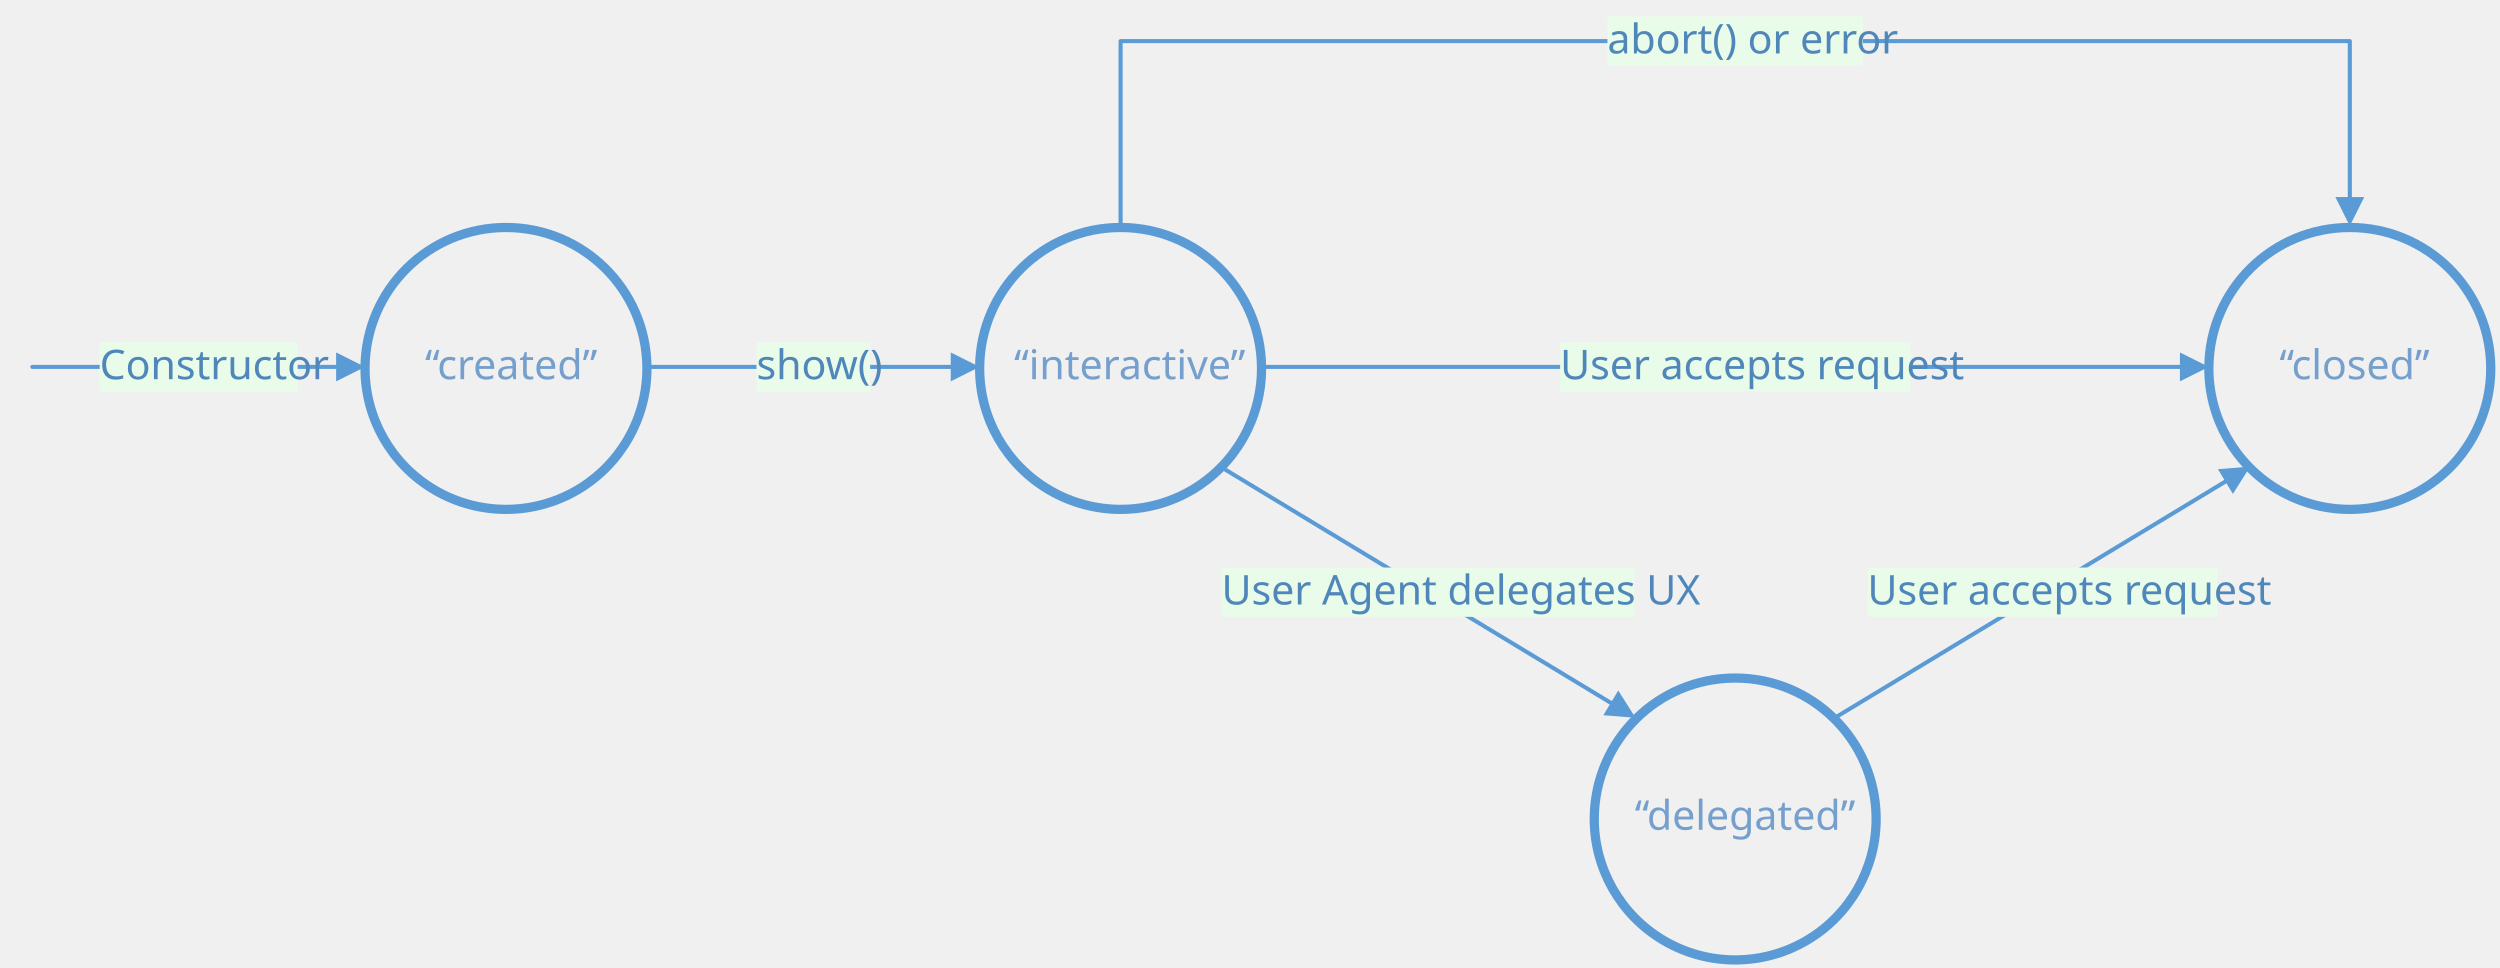
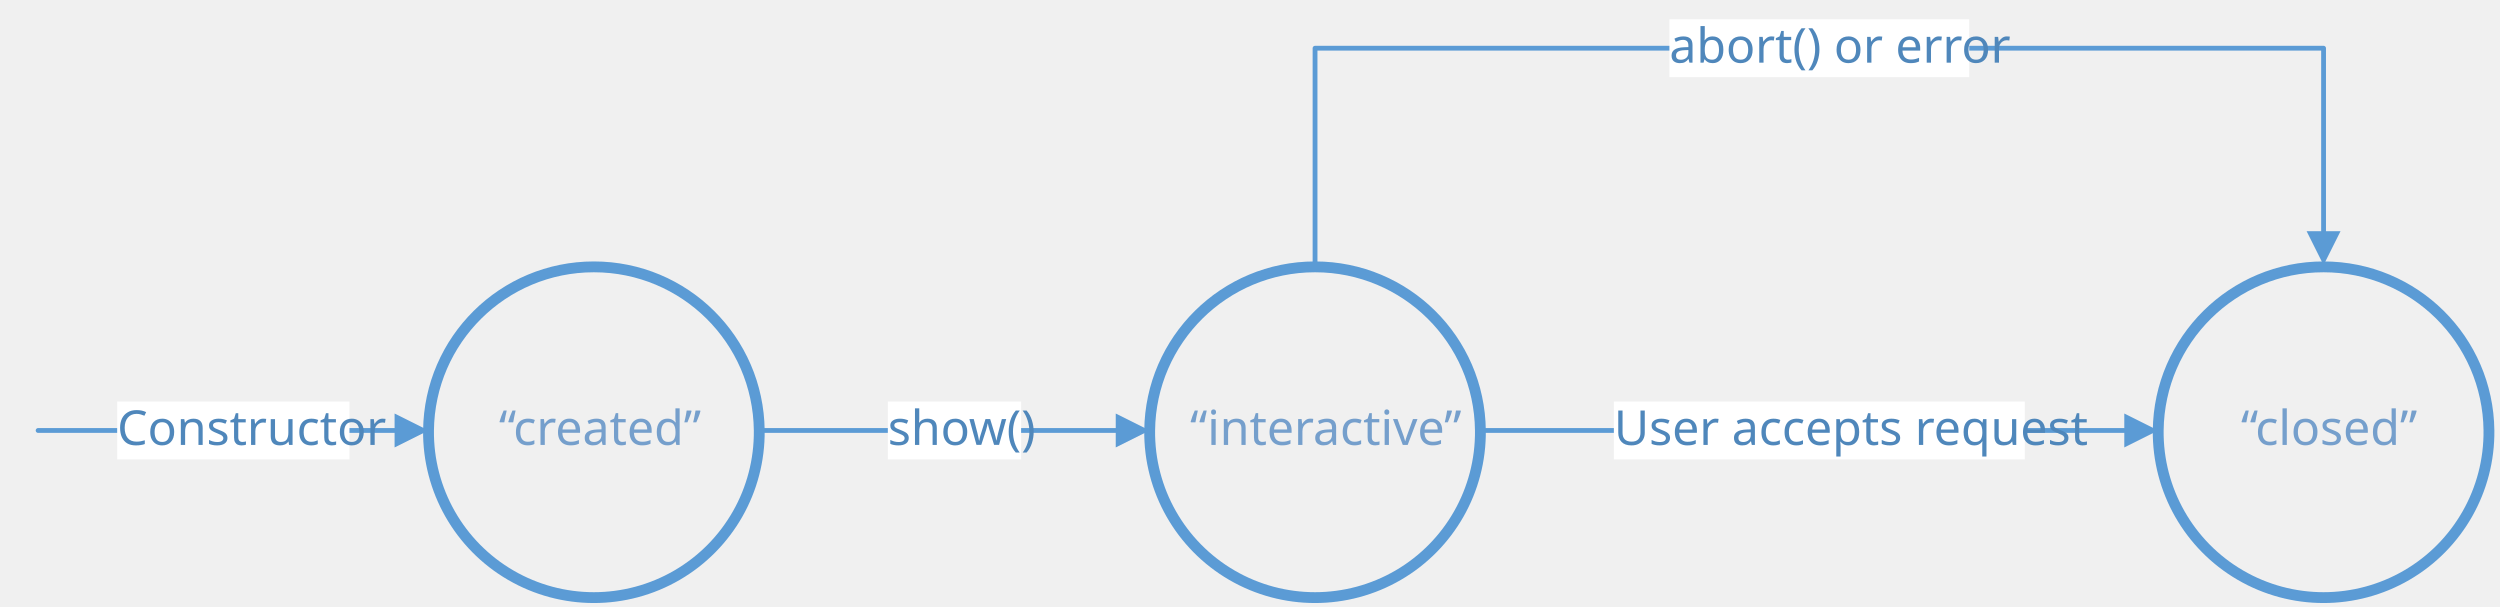
- <svg xmlns="http://www.w3.org/2000/svg" xmlns:xlink="http://www.w3.org/1999/xlink" width="8.453in" height="3.272in" viewBox="0 0 608.621 235.564" xml:space="preserve" color-interpolation-filters="sRGB" class="st7">
+ <svg xmlns="http://www.w3.org/2000/svg" xmlns:xlink="http://www.w3.org/1999/xlink" width="7.203in" height="1.748in" viewBox="0 0 518.625 125.877" xml:space="preserve" color-interpolation-filters="sRGB" class="st7">
  <style type="text/css">
	
		.st1 {fill:none;stroke:#5b9bd5;stroke-width:2.25}
		.st2 {fill:#759fcc;font-family:Calibri;font-size:0.833em}
- 		.st3 {marker-end:url(#mrkr4-18);stroke:#5b9bd5;stroke-linecap:round;stroke-linejoin:round;stroke-width:1}
+ 		.st3 {marker-end:url(#mrkr4-15);stroke:#5b9bd5;stroke-linecap:round;stroke-linejoin:round;stroke-width:1}
		.st4 {fill:#5b9bd5;fill-opacity:1;stroke:#5b9bd5;stroke-opacity:1;stroke-width:0.284}
- 		.st5 {fill:#e9fbe9;stroke:none;stroke-linecap:butt;stroke-width:7.2}
+ 		.st5 {fill:#ffffff;stroke:none;stroke-linecap:butt;stroke-width:7.2}
		.st6 {fill:#4f87bb;font-family:Calibri;font-size:0.833em}
		.st7 {fill:none;fill-rule:evenodd;font-size:12px;overflow:visible;stroke-linecap:square;stroke-miterlimit:3}
	
	</style>
  <defs id="Markers">
    <g id="lend4">
      <path d="M 2 1 L 0 0 L 2 -1 L 2 1 " style="stroke:none" />
    </g>
-     <marker id="mrkr4-18" class="st4" refX="-7.04" orient="auto" markerUnits="strokeWidth" overflow="visible">
+     <marker id="mrkr4-15" class="st4" refX="-7.04" orient="auto" markerUnits="strokeWidth" overflow="visible">
      <use xlink:href="#lend4" transform="scale(-3.52,-3.52) " />
    </marker>
  </defs>
  <g>
-     <g id="shape1-1" transform="translate(88.871,-111.938)">
-       <path d="M0 201.25 A34.312 34.312 0 0 1 68.62 201.25 A34.312 34.312 0 1 1 0 201.25 Z" class="st1" />
-       <text x="14.6" y="204.25" class="st2">“created”</text>
+     <g id="shape1-1" transform="translate(88.871,-2.25)">
+       <path d="M0 91.56 A34.312 34.312 0 0 1 68.62 91.56 A34.312 34.312 0 1 1 0 91.56 Z" class="st1" />
+       <text x="14.6" y="94.56" class="st2">“created”</text>
    </g>
-     <g id="shape2-4" transform="translate(238.496,-111.938)">
-       <path d="M0 201.25 A34.312 34.312 0 0 1 68.62 201.25 A34.312 34.312 0 1 1 0 201.25 Z" class="st1" />
-       <text x="8.37" y="204.25" class="st2">“interactive”</text>
+     <g id="shape2-4" transform="translate(238.496,-2.25)">
+       <path d="M0 91.56 A34.312 34.312 0 0 1 68.62 91.56 A34.312 34.312 0 1 1 0 91.56 Z" class="st1" />
+       <text x="8.37" y="94.56" class="st2">“interactive”</text>
    </g>
-     <g id="shape4-7" transform="translate(537.746,-111.938)">
-       <path d="M0 201.25 A34.312 34.312 0 0 1 68.62 201.25 A34.312 34.312 0 1 1 0 201.25 Z" class="st1" />
-       <text x="17.16" y="204.25" class="st2">“closed”</text>
+     <g id="shape4-7" transform="translate(447.75,-2.25)">
+       <path d="M0 91.56 A34.312 34.312 0 0 1 68.62 91.56 A34.312 34.312 0 1 1 0 91.56 Z" class="st1" />
+       <text x="17.16" y="94.56" class="st2">“closed”</text>
    </g>
-     <g id="shape6-10" transform="translate(388.121,-2.25)">
-       <path d="M0 201.25 A34.312 34.312 0 0 1 68.62 201.25 A34.312 34.312 0 1 1 0 201.25 Z" class="st1" />
-       <text x="9.84" y="204.25" class="st2">“delegated”</text>
+     <g id="shape7-10" transform="translate(157.496,-27.5625)">
+       <path d="M0 116.88 L73.96 116.88" class="st3" />
+       <rect x="26.674" y="110.877" width="27.651" height="12" class="st5" />
+       <text x="26.67" y="119.88" class="st6">show()</text>
    </g>
-     <g id="shape7-13" transform="translate(157.496,-137.25)">
-       <path d="M0 226.56 L73.96 226.56" class="st3" />
-       <rect x="26.674" y="220.565" width="27.651" height="12" class="st5" />
-       <text x="26.67" y="229.56" class="st6">show()</text>
+     <g id="shape15-18" transform="translate(307.121,-27.5625)">
+       <path d="M0 116.88 L133.59 116.88" class="st3" />
+       <rect x="27.687" y="110.877" width="85.255" height="12" class="st5" />
+       <text x="27.69" y="119.88" class="st6">User accepts request</text>
    </g>
-     <g id="shape15-21" transform="translate(307.121,-137.25)">
-       <path d="M0 226.56 L223.58 226.56" class="st3" />
-       <rect x="72.685" y="220.565" width="85.255" height="12" class="st5" />
-       <text x="72.69" y="229.56" class="st6">User accepts request</text>
+     <g id="shape19-25" transform="translate(272.808,-61.875)">
+       <path d="M0 116.88 L0 71.88 L209.25 71.88 L209.25 109.84" class="st3" />
+       <rect x="73.524" y="65.877" width="62.207" height="12" class="st5" />
+       <text x="73.52" y="74.88" class="st6">abort() or error</text>
    </g>
-     <g id="shape16-28" transform="translate(297.074,-121.984)">
-       <path d="M0 235.56 L95.07 293.08" class="st3" />
-       <rect x="0.305" y="260.142" width="100.485" height="12" class="st5" />
-       <text x="0.3" y="269.14" class="st6">User Agent delegates UX</text>
-     </g>
-     <g id="shape18-35" transform="translate(446.699,-60.8283)">
-       <path d="M0 235.56 L95.07 178.05" class="st3" />
-       <rect x="7.919" y="198.987" width="85.255" height="12" class="st5" />
-       <text x="7.92" y="207.99" class="st6">User accepts request</text>
-     </g>
-     <g id="shape19-42" transform="translate(272.808,-171.563)">
-       <path d="M0 226.56 L0 181.56 L299.25 181.56 L299.25 219.52" class="st3" />
-       <rect x="118.522" y="175.565" width="62.207" height="12" class="st5" />
-       <text x="118.52" y="184.56" class="st6">abort() or error</text>
-     </g>
-     <g id="shape21-49" transform="translate(7.87096,-137.25)">
-       <path d="M0 226.56 L73.96 226.56" class="st3" />
-       <rect x="16.401" y="220.565" width="48.198" height="12" class="st5" />
-       <text x="16.4" y="229.56" class="st6">Constructor</text>
+     <g id="shape21-32" transform="translate(7.87096,-27.5625)">
+       <path d="M0 116.88 L73.96 116.88" class="st3" />
+       <rect x="16.401" y="110.877" width="48.198" height="12" class="st5" />
+       <text x="16.4" y="119.88" class="st6">Constructor</text>
    </g>
  </g>
</svg>
